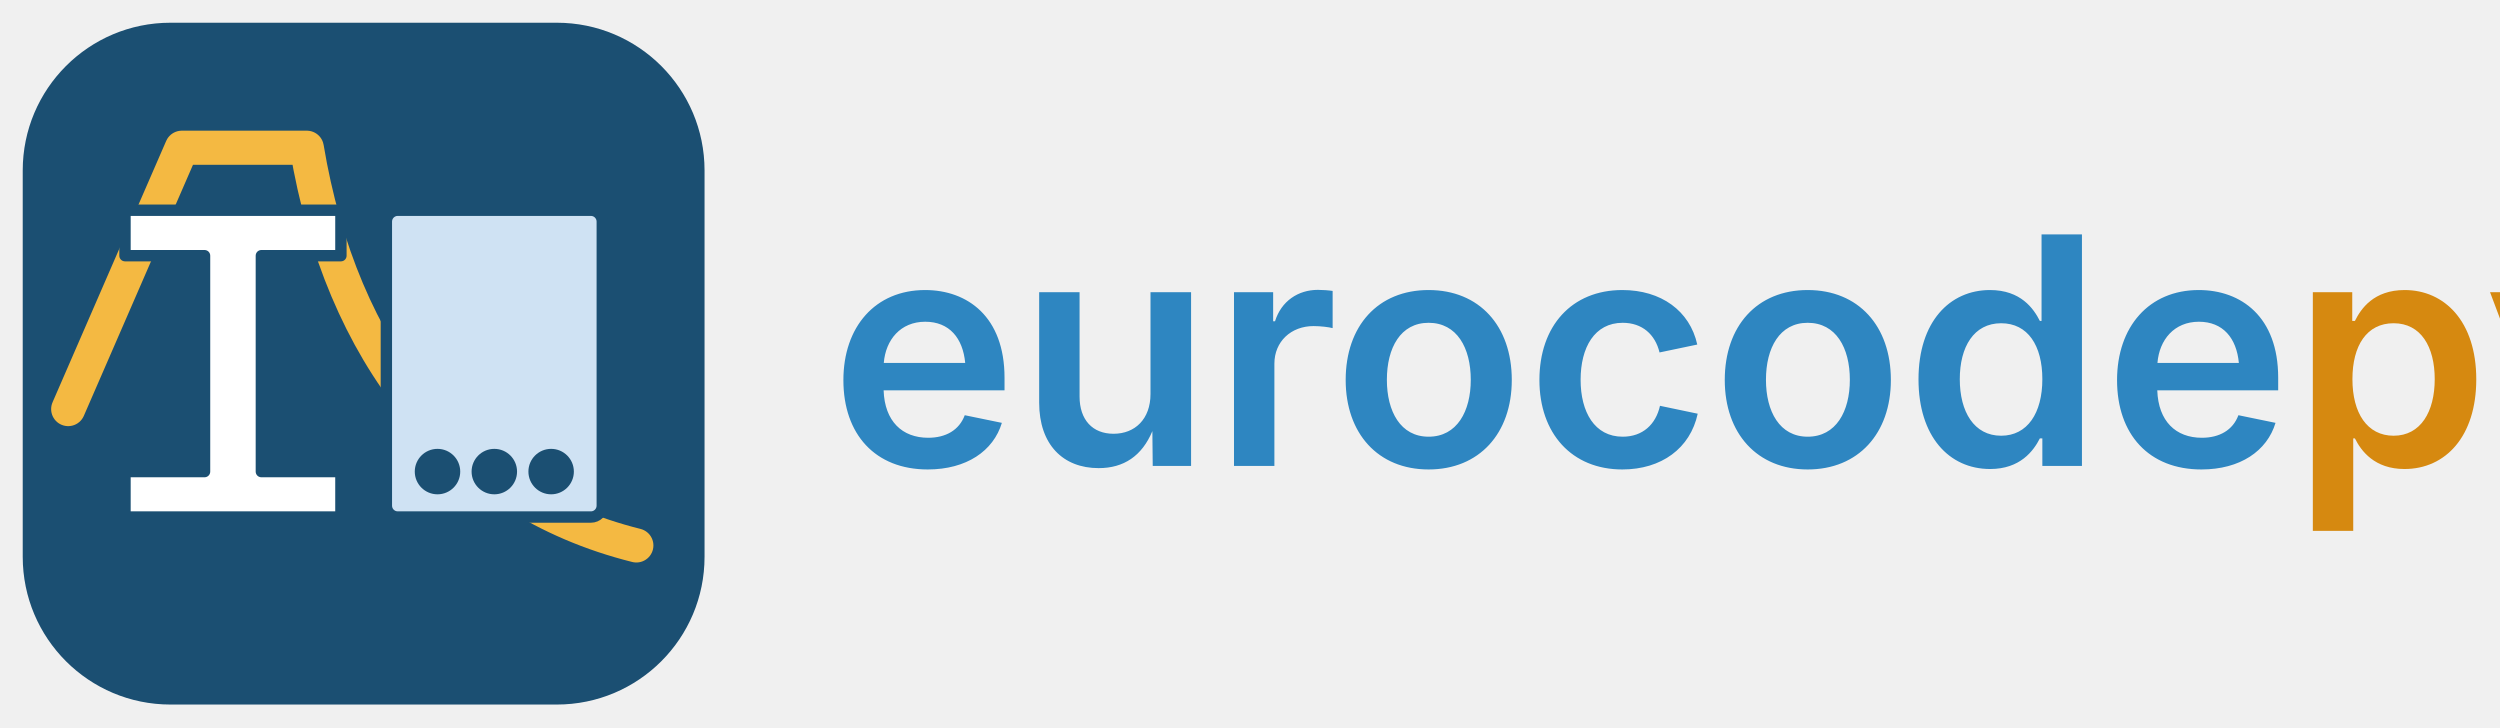
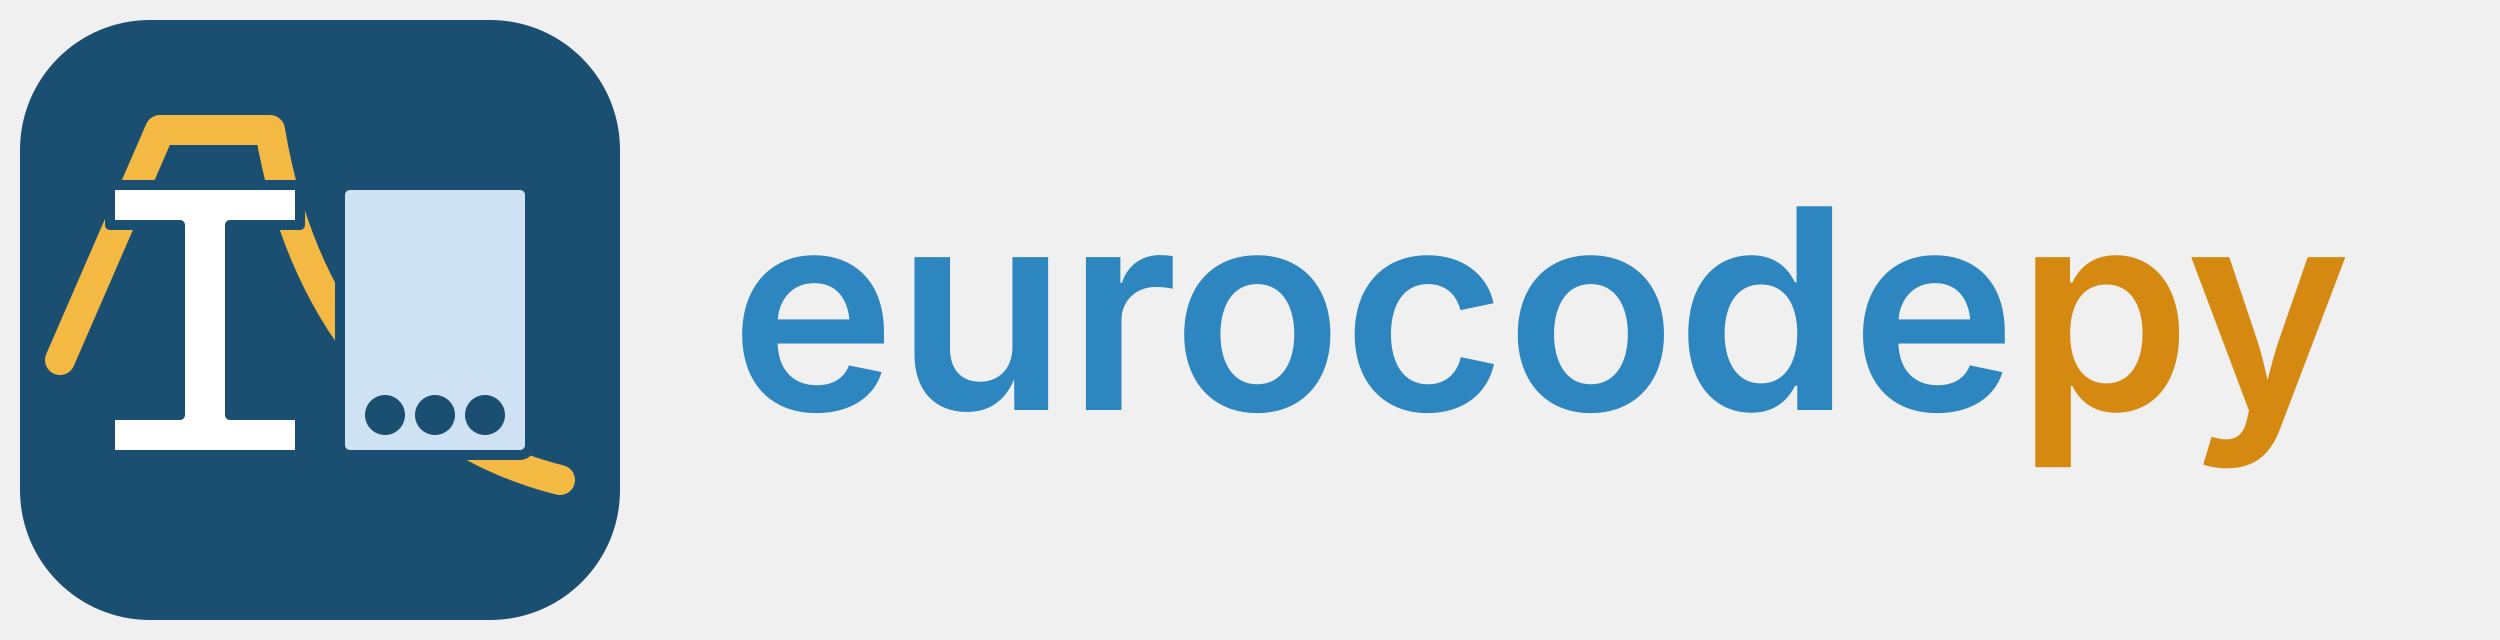
- <svg xmlns="http://www.w3.org/2000/svg" viewBox="0 0 440 128" role="img">
+ <svg xmlns="http://www.w3.org/2000/svg" viewBox="0 0 500 128" role="img">
  <rect x="4" y="4" width="120" height="120" rx="26" fill="#1b4f72" />
  <path d="M12 72 L32 26 H54 C60 62 80 88 112 96" fill="none" stroke="#f4b942" stroke-width="6" stroke-linecap="round" stroke-linejoin="round" />
  <path d="M22 37 H60 V45 H46 V83 H60 V91 H22 V83 H36 V45 H22 Z" fill="#ffffff" stroke="#1b4f72" stroke-width="2" stroke-linejoin="round" />
  <rect x="68" y="37" width="38" height="54" rx="2" fill="#cfe2f3" stroke="#1b4f72" stroke-width="2" />
  <circle cx="77" cy="83" r="4" fill="#1b4f72" />
  <circle cx="87" cy="83" r="4" fill="#1b4f72" />
  <circle cx="97" cy="83" r="4" fill="#1b4f72" />
-   <text x="146" y="82" font-family="Inter, 'Segoe UI', 'Helvetica Neue', Arial, sans-serif" font-size="56" font-weight="600" fill="#2e86c1">eurocode<tspan fill="#d68910">py</tspan>
+   <text x="146" y="82" textLength="340" lengthAdjust="spacingAndGlyphs" font-family="Inter, 'Segoe UI', 'Helvetica Neue', Arial, sans-serif" font-size="56" font-weight="600" fill="#2e86c1">eurocode<tspan fill="#d68910">py</tspan>
  </text>
</svg>
